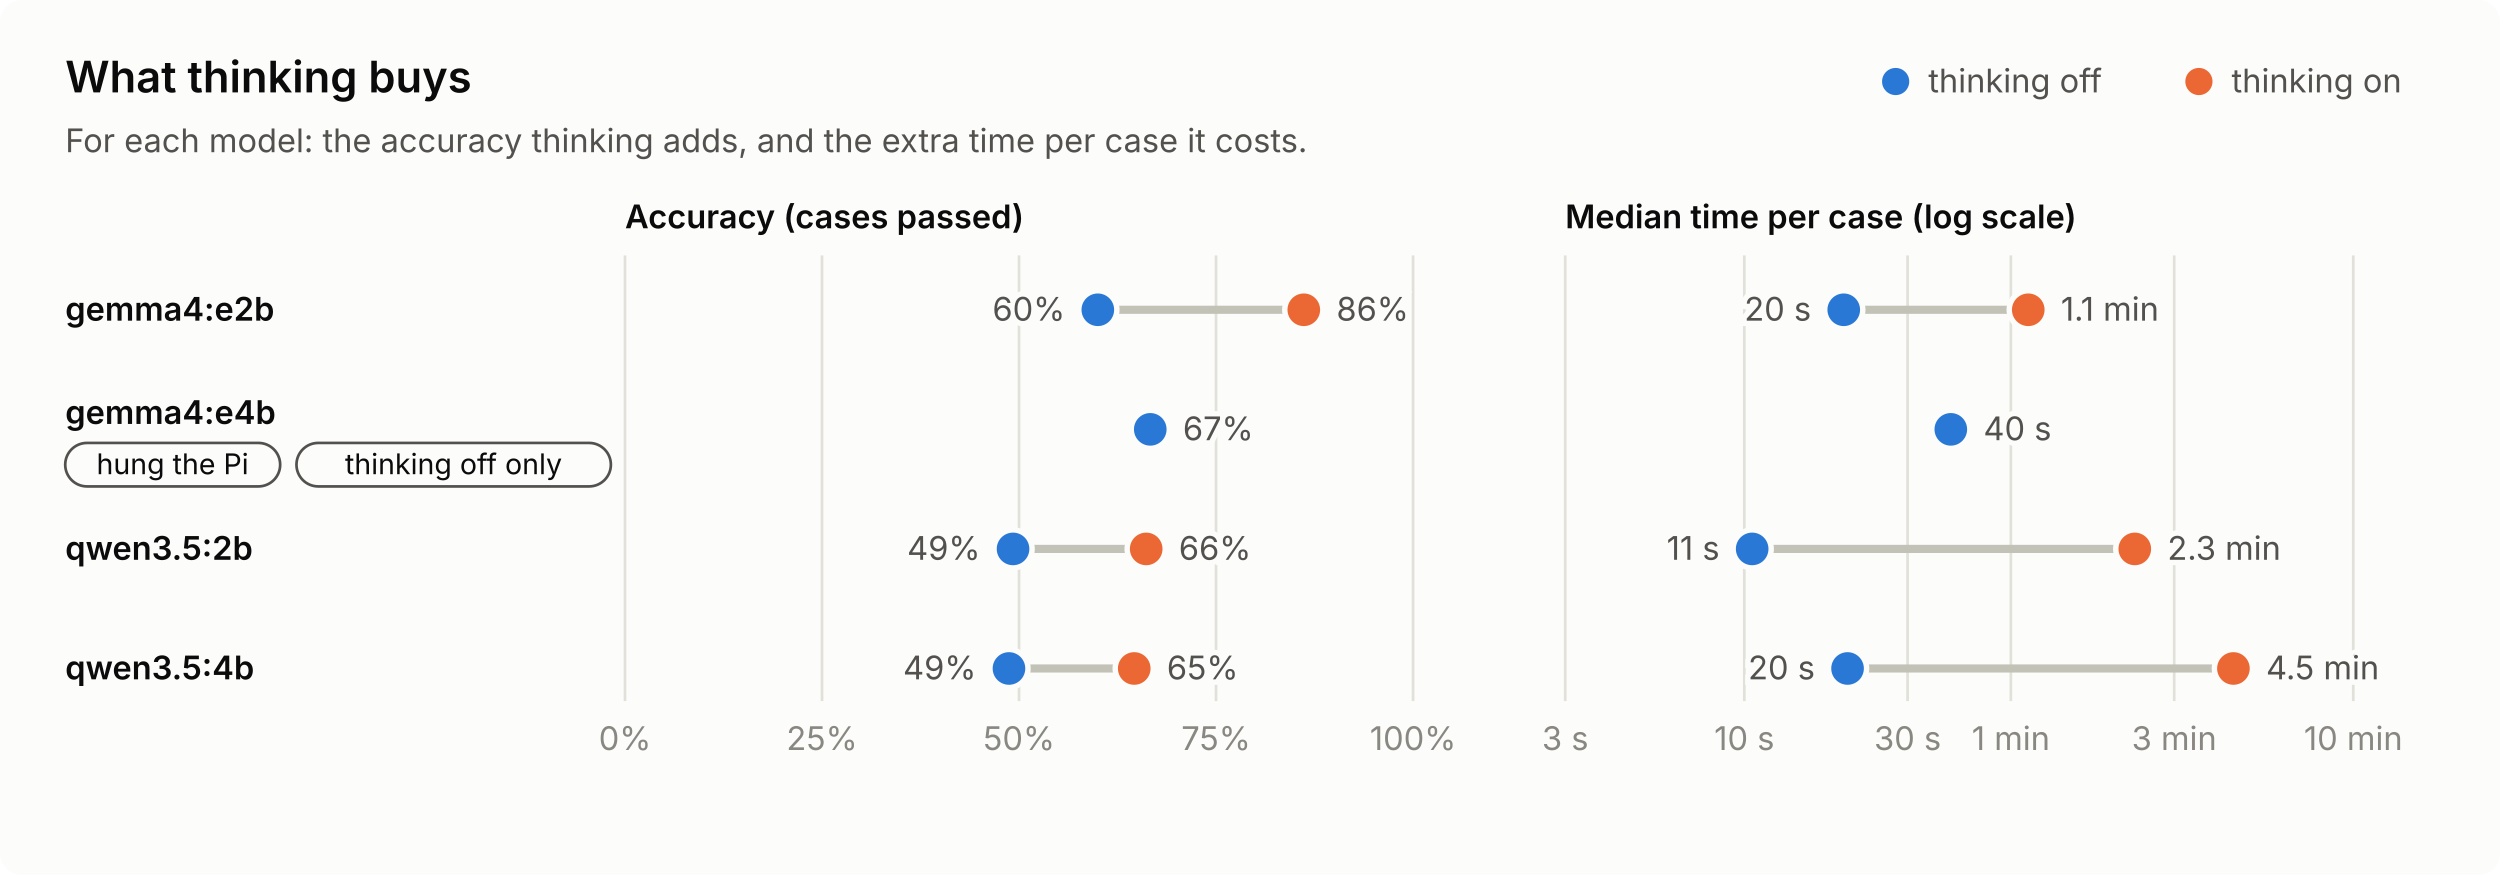
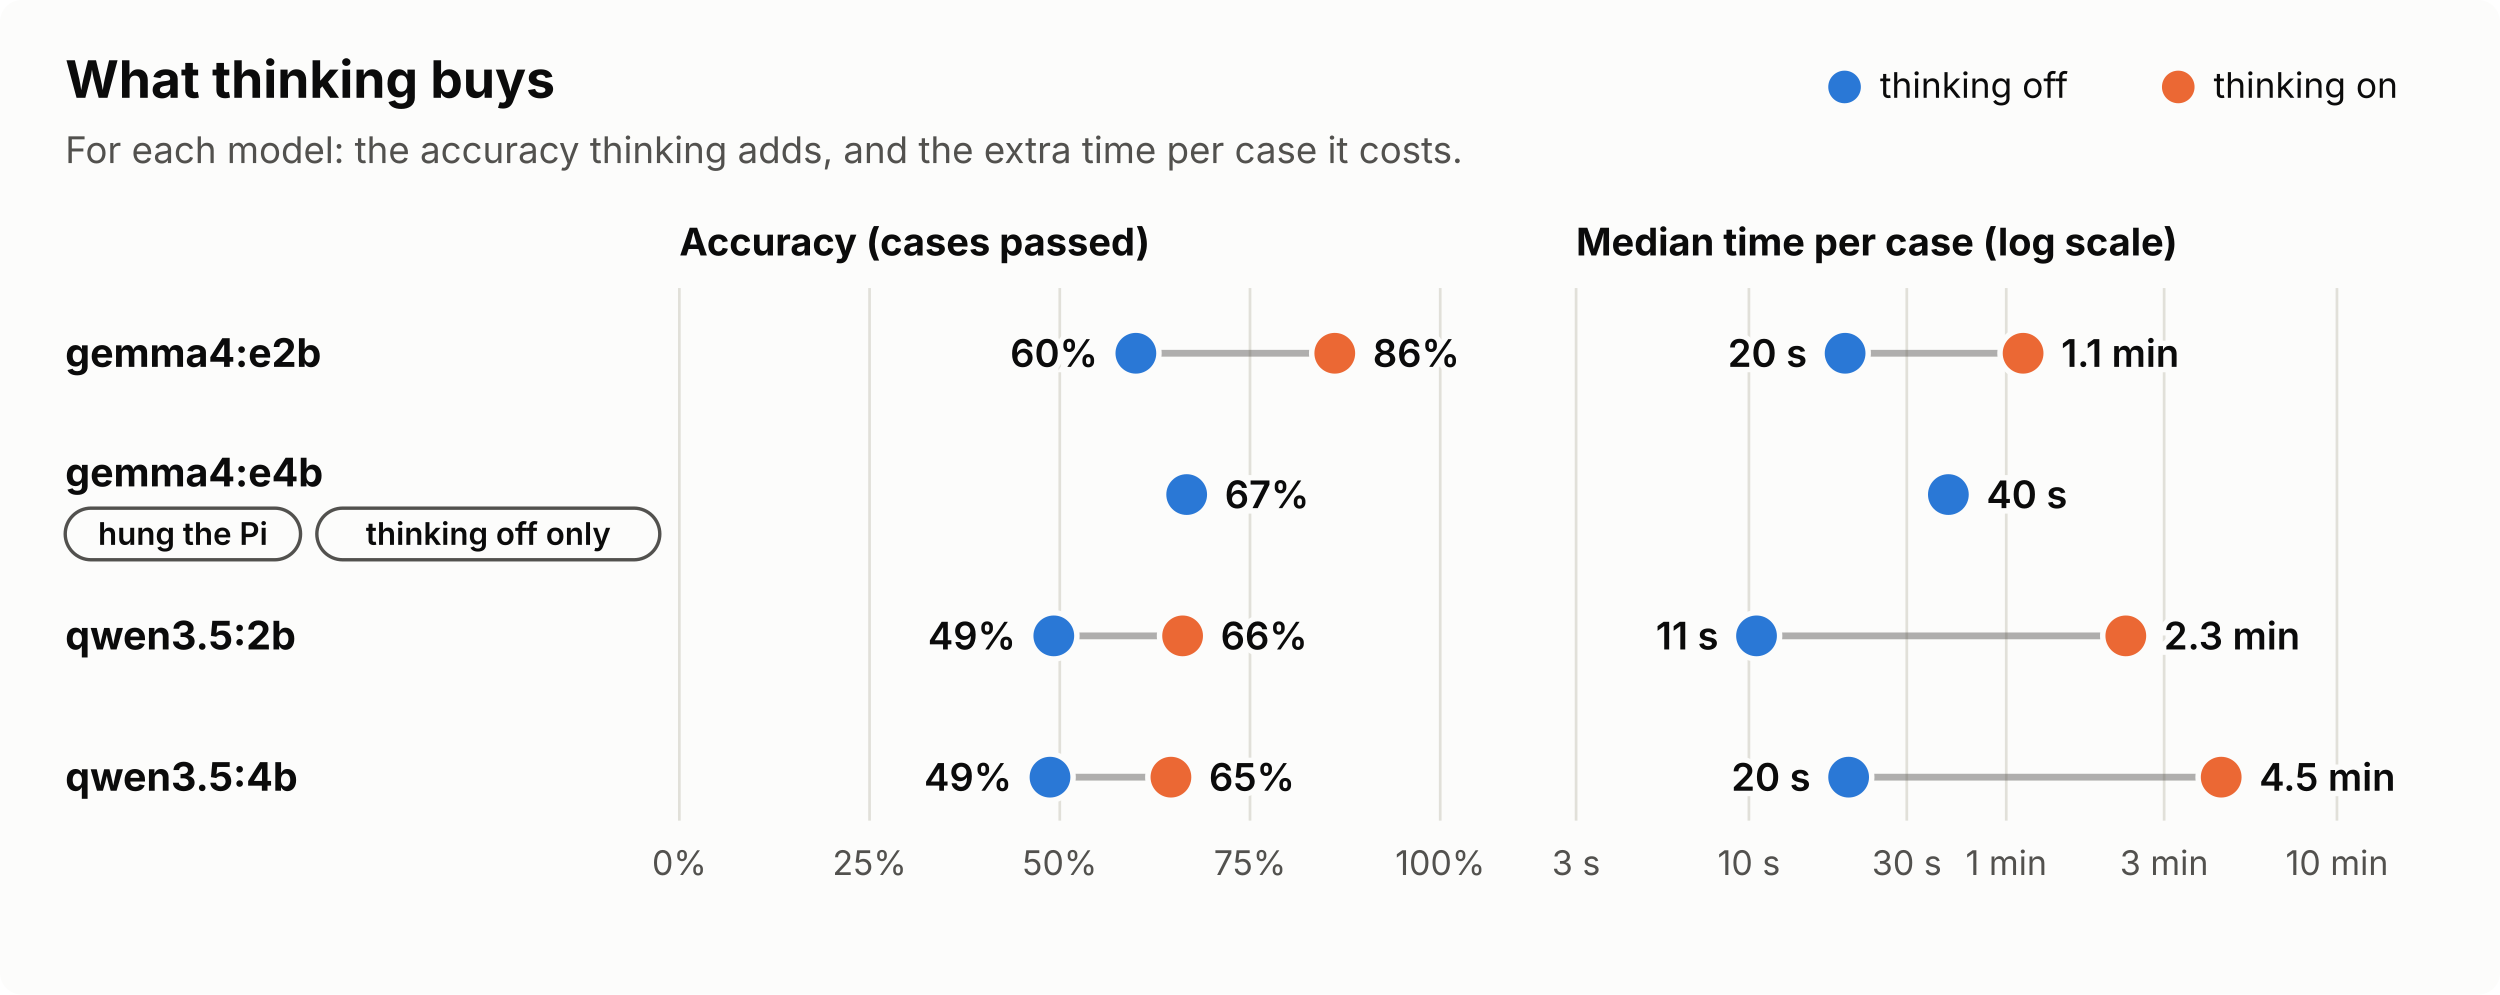
- <svg xmlns="http://www.w3.org/2000/svg" width="920" height="322" viewBox="0 0 920 322" role="img" aria-label="What thinking buys">
-   <rect width="920" height="322" rx="8" fill="#fcfcfb" />
-   <text x="24.0" y="34.0" font-size="16" font-weight="600" text-anchor="start" fill="#0b0b0b" font-family="system-ui, -apple-system, Segoe UI, sans-serif">What thinking buys</text>
-   <text x="24.0" y="56.0" font-size="12" font-weight="normal" text-anchor="start" fill="#52514e" font-family="system-ui, -apple-system, Segoe UI, sans-serif">For each model: the accuracy thinking adds, and the extra time per case it costs.</text>
-   <circle cx="697.6" cy="30.0" r="6" fill="#2a78d6" stroke="#fcfcfb" stroke-width="2" />
-   <text x="709.6" y="34.0" font-size="12" font-weight="normal" text-anchor="start" fill="#52514e" font-family="system-ui, -apple-system, Segoe UI, sans-serif">thinking off</text>
-   <circle cx="809.2" cy="30.0" r="6" fill="#eb6834" stroke="#fcfcfb" stroke-width="2" />
-   <text x="821.2" y="34.0" font-size="12" font-weight="normal" text-anchor="start" fill="#52514e" font-family="system-ui, -apple-system, Segoe UI, sans-serif">thinking on</text>
-   <text x="230.0" y="84.0" font-size="12" font-weight="600" text-anchor="start" fill="#0b0b0b" font-family="system-ui, -apple-system, Segoe UI, sans-serif">Accuracy (cases passed)</text>
-   <text x="576.0" y="84.0" font-size="12" font-weight="600" text-anchor="start" fill="#0b0b0b" font-family="system-ui, -apple-system, Segoe UI, sans-serif">Median time per case (log scale)</text>
-   <line x1="230.0" y1="94.0" x2="230.0" y2="258.0" stroke="#e1e0d9" stroke-width="1" />
-   <text x="230.0" y="276.0" font-size="12" font-weight="normal" text-anchor="middle" fill="#898781" font-family="system-ui, -apple-system, Segoe UI, sans-serif">0%</text>
-   <line x1="302.5" y1="94.0" x2="302.5" y2="258.0" stroke="#e1e0d9" stroke-width="1" />
-   <text x="302.5" y="276.0" font-size="12" font-weight="normal" text-anchor="middle" fill="#898781" font-family="system-ui, -apple-system, Segoe UI, sans-serif">25%</text>
-   <line x1="375.0" y1="94.0" x2="375.0" y2="258.0" stroke="#e1e0d9" stroke-width="1" />
-   <text x="375.0" y="276.0" font-size="12" font-weight="normal" text-anchor="middle" fill="#898781" font-family="system-ui, -apple-system, Segoe UI, sans-serif">50%</text>
-   <line x1="447.5" y1="94.0" x2="447.5" y2="258.0" stroke="#e1e0d9" stroke-width="1" />
-   <text x="447.5" y="276.0" font-size="12" font-weight="normal" text-anchor="middle" fill="#898781" font-family="system-ui, -apple-system, Segoe UI, sans-serif">75%</text>
-   <line x1="520.0" y1="94.0" x2="520.0" y2="258.0" stroke="#e1e0d9" stroke-width="1" />
-   <text x="520.0" y="276.0" font-size="12" font-weight="normal" text-anchor="middle" fill="#898781" font-family="system-ui, -apple-system, Segoe UI, sans-serif">100%</text>
-   <line x1="576.0" y1="94.0" x2="576.0" y2="258.0" stroke="#e1e0d9" stroke-width="1" />
-   <text x="576.0" y="276.0" font-size="12" font-weight="normal" text-anchor="middle" fill="#898781" font-family="system-ui, -apple-system, Segoe UI, sans-serif">3 s</text>
-   <line x1="641.9" y1="94.0" x2="641.9" y2="258.0" stroke="#e1e0d9" stroke-width="1" />
-   <text x="641.9" y="276.0" font-size="12" font-weight="normal" text-anchor="middle" fill="#898781" font-family="system-ui, -apple-system, Segoe UI, sans-serif">10 s</text>
-   <line x1="702.0" y1="94.0" x2="702.0" y2="258.0" stroke="#e1e0d9" stroke-width="1" />
-   <text x="702.0" y="276.0" font-size="12" font-weight="normal" text-anchor="middle" fill="#898781" font-family="system-ui, -apple-system, Segoe UI, sans-serif">30 s</text>
-   <line x1="740.0" y1="94.0" x2="740.0" y2="258.0" stroke="#e1e0d9" stroke-width="1" />
-   <text x="740.0" y="276.0" font-size="12" font-weight="normal" text-anchor="middle" fill="#898781" font-family="system-ui, -apple-system, Segoe UI, sans-serif">1 min</text>
-   <line x1="800.1" y1="94.0" x2="800.1" y2="258.0" stroke="#e1e0d9" stroke-width="1" />
-   <text x="800.1" y="276.0" font-size="12" font-weight="normal" text-anchor="middle" fill="#898781" font-family="system-ui, -apple-system, Segoe UI, sans-serif">3 min</text>
-   <line x1="866.0" y1="94.0" x2="866.0" y2="258.0" stroke="#e1e0d9" stroke-width="1" />
-   <text x="866.0" y="276.0" font-size="12" font-weight="normal" text-anchor="middle" fill="#898781" font-family="system-ui, -apple-system, Segoe UI, sans-serif">10 min</text>
-   <text x="24.0" y="118.0" font-size="12" font-weight="600" text-anchor="start" fill="#0b0b0b" font-family="system-ui, -apple-system, Segoe UI, sans-serif">gemma4:e2b</text>
-   <line x1="404.0" y1="114.0" x2="479.8" y2="114.0" stroke="#c3c2b7" stroke-width="3" />
-   <circle cx="404.0" cy="114.0" r="7" fill="#2a78d6" stroke="#fcfcfb" stroke-width="2" />
-   <circle cx="479.8" cy="114.0" r="7" fill="#eb6834" stroke="#fcfcfb" stroke-width="2" />
-   <text x="392.0" y="118.0" font-size="12" font-weight="normal" text-anchor="end" fill="#52514e" stroke="#fcfcfb" stroke-width="4" paint-order="stroke" font-family="system-ui, -apple-system, Segoe UI, sans-serif">60%</text>
-   <text x="491.8" y="118.0" font-size="12" font-weight="normal" text-anchor="start" fill="#52514e" stroke="#fcfcfb" stroke-width="4" paint-order="stroke" font-family="system-ui, -apple-system, Segoe UI, sans-serif">86%</text>
-   <line x1="678.5" y1="114.0" x2="746.4" y2="114.0" stroke="#c3c2b7" stroke-width="3" />
-   <circle cx="678.5" cy="114.0" r="7" fill="#2a78d6" stroke="#fcfcfb" stroke-width="2" />
-   <circle cx="746.4" cy="114.0" r="7" fill="#eb6834" stroke="#fcfcfb" stroke-width="2" />
-   <text x="666.5" y="118.0" font-size="12" font-weight="normal" text-anchor="end" fill="#52514e" stroke="#fcfcfb" stroke-width="4" paint-order="stroke" font-family="system-ui, -apple-system, Segoe UI, sans-serif">20 s</text>
-   <text x="758.4" y="118.0" font-size="12" font-weight="normal" text-anchor="start" fill="#52514e" stroke="#fcfcfb" stroke-width="4" paint-order="stroke" font-family="system-ui, -apple-system, Segoe UI, sans-serif">1.1 min</text>
-   <text x="24.0" y="156.0" font-size="12" font-weight="600" text-anchor="start" fill="#0b0b0b" font-family="system-ui, -apple-system, Segoe UI, sans-serif">gemma4:e4b</text>
-   <rect x="24.0" y="163.0" width="79.1" height="16" rx="8" fill="none" stroke="#52514e" stroke-width="1" />
-   <text x="63.5" y="174.5" font-size="10.5" font-weight="normal" text-anchor="middle" fill="#0b0b0b" font-family="system-ui, -apple-system, Segoe UI, sans-serif">hung the Pi</text>
-   <rect x="109.1" y="163.0" width="115.7" height="16" rx="8" fill="none" stroke="#52514e" stroke-width="1" />
-   <text x="166.9" y="174.5" font-size="10.5" font-weight="normal" text-anchor="middle" fill="#0b0b0b" font-family="system-ui, -apple-system, Segoe UI, sans-serif">thinking off only</text>
-   <circle cx="423.3" cy="158.0" r="7" fill="#2a78d6" stroke="#fcfcfb" stroke-width="2" />
-   <text x="435.3" y="162.0" font-size="12" font-weight="normal" text-anchor="start" fill="#52514e" stroke="#fcfcfb" stroke-width="4" paint-order="stroke" font-family="system-ui, -apple-system, Segoe UI, sans-serif">67%</text>
-   <circle cx="717.9" cy="158.0" r="7" fill="#2a78d6" stroke="#fcfcfb" stroke-width="2" />
-   <text x="729.9" y="162.0" font-size="12" font-weight="normal" text-anchor="start" fill="#52514e" stroke="#fcfcfb" stroke-width="4" paint-order="stroke" font-family="system-ui, -apple-system, Segoe UI, sans-serif">40 s</text>
-   <text x="24.0" y="206.0" font-size="12" font-weight="600" text-anchor="start" fill="#0b0b0b" font-family="system-ui, -apple-system, Segoe UI, sans-serif">qwen3.5:2b</text>
-   <line x1="372.8" y1="202.0" x2="421.8" y2="202.0" stroke="#c3c2b7" stroke-width="3" />
-   <circle cx="372.8" cy="202.0" r="7" fill="#2a78d6" stroke="#fcfcfb" stroke-width="2" />
-   <circle cx="421.8" cy="202.0" r="7" fill="#eb6834" stroke="#fcfcfb" stroke-width="2" />
-   <text x="360.8" y="206.0" font-size="12" font-weight="normal" text-anchor="end" fill="#52514e" stroke="#fcfcfb" stroke-width="4" paint-order="stroke" font-family="system-ui, -apple-system, Segoe UI, sans-serif">49%</text>
-   <text x="433.8" y="206.0" font-size="12" font-weight="normal" text-anchor="start" fill="#52514e" stroke="#fcfcfb" stroke-width="4" paint-order="stroke" font-family="system-ui, -apple-system, Segoe UI, sans-serif">66%</text>
-   <line x1="644.8" y1="202.0" x2="785.6" y2="202.0" stroke="#c3c2b7" stroke-width="3" />
-   <circle cx="644.8" cy="202.0" r="7" fill="#2a78d6" stroke="#fcfcfb" stroke-width="2" />
-   <circle cx="785.6" cy="202.0" r="7" fill="#eb6834" stroke="#fcfcfb" stroke-width="2" />
-   <text x="632.8" y="206.0" font-size="12" font-weight="normal" text-anchor="end" fill="#52514e" stroke="#fcfcfb" stroke-width="4" paint-order="stroke" font-family="system-ui, -apple-system, Segoe UI, sans-serif">11 s</text>
-   <text x="797.6" y="206.0" font-size="12" font-weight="normal" text-anchor="start" fill="#52514e" stroke="#fcfcfb" stroke-width="4" paint-order="stroke" font-family="system-ui, -apple-system, Segoe UI, sans-serif">2.3 min</text>
-   <text x="24.0" y="250.0" font-size="12" font-weight="600" text-anchor="start" fill="#0b0b0b" font-family="system-ui, -apple-system, Segoe UI, sans-serif">qwen3.5:4b</text>
-   <line x1="371.3" y1="246.0" x2="417.4" y2="246.0" stroke="#c3c2b7" stroke-width="3" />
-   <circle cx="371.3" cy="246.0" r="7" fill="#2a78d6" stroke="#fcfcfb" stroke-width="2" />
-   <circle cx="417.4" cy="246.0" r="7" fill="#eb6834" stroke="#fcfcfb" stroke-width="2" />
-   <text x="359.3" y="250.0" font-size="12" font-weight="normal" text-anchor="end" fill="#52514e" stroke="#fcfcfb" stroke-width="4" paint-order="stroke" font-family="system-ui, -apple-system, Segoe UI, sans-serif">49%</text>
-   <text x="429.4" y="250.0" font-size="12" font-weight="normal" text-anchor="start" fill="#52514e" stroke="#fcfcfb" stroke-width="4" paint-order="stroke" font-family="system-ui, -apple-system, Segoe UI, sans-serif">65%</text>
-   <line x1="679.9" y1="246.0" x2="821.9" y2="246.0" stroke="#c3c2b7" stroke-width="3" />
-   <circle cx="679.9" cy="246.0" r="7" fill="#2a78d6" stroke="#fcfcfb" stroke-width="2" />
-   <circle cx="821.9" cy="246.0" r="7" fill="#eb6834" stroke="#fcfcfb" stroke-width="2" />
-   <text x="667.9" y="250.0" font-size="12" font-weight="normal" text-anchor="end" fill="#52514e" stroke="#fcfcfb" stroke-width="4" paint-order="stroke" font-family="system-ui, -apple-system, Segoe UI, sans-serif">20 s</text>
-   <text x="833.9" y="250.0" font-size="12" font-weight="normal" text-anchor="start" fill="#52514e" stroke="#fcfcfb" stroke-width="4" paint-order="stroke" font-family="system-ui, -apple-system, Segoe UI, sans-serif">4.5 min</text>
+ <svg xmlns="http://www.w3.org/2000/svg" width="920" height="366" viewBox="0 0 920 366" role="img" aria-label="What thinking buys">
+   <rect width="920" height="366" rx="8" fill="#fcfcfb" />
+   <text x="24.0" y="36.0" font-size="19" font-weight="700" text-anchor="start" fill="#0b0b0b" font-family="system-ui, -apple-system, Segoe UI, sans-serif">What thinking buys</text>
+   <text x="24.0" y="60.0" font-size="13.5" font-weight="normal" text-anchor="start" fill="#52514e" font-family="system-ui, -apple-system, Segoe UI, sans-serif">For each model: the accuracy thinking adds, and the extra time per case it costs.</text>
+   <circle cx="678.8" cy="32.0" r="7" fill="#2a78d6" stroke="#fcfcfb" stroke-width="2" />
+   <text x="691.8" y="36.0" font-size="13" font-weight="normal" text-anchor="start" fill="#0b0b0b" font-family="system-ui, -apple-system, Segoe UI, sans-serif">thinking off</text>
+   <circle cx="801.6" cy="32.0" r="7" fill="#eb6834" stroke="#fcfcfb" stroke-width="2" />
+   <text x="814.6" y="36.0" font-size="13" font-weight="normal" text-anchor="start" fill="#0b0b0b" font-family="system-ui, -apple-system, Segoe UI, sans-serif">thinking on</text>
+   <text x="250.0" y="94.0" font-size="14" font-weight="700" text-anchor="start" fill="#0b0b0b" font-family="system-ui, -apple-system, Segoe UI, sans-serif">Accuracy (cases passed)</text>
+   <text x="580.0" y="94.0" font-size="14" font-weight="700" text-anchor="start" fill="#0b0b0b" font-family="system-ui, -apple-system, Segoe UI, sans-serif">Median time per case (log scale)</text>
+   <line x1="250.0" y1="106.0" x2="250.0" y2="302.0" stroke="#e1e0d9" stroke-width="1" />
+   <text x="250.0" y="322.0" font-size="12.5" font-weight="normal" text-anchor="middle" fill="#52514e" font-family="system-ui, -apple-system, Segoe UI, sans-serif">0%</text>
+   <line x1="320.0" y1="106.0" x2="320.0" y2="302.0" stroke="#e1e0d9" stroke-width="1" />
+   <text x="320.0" y="322.0" font-size="12.5" font-weight="normal" text-anchor="middle" fill="#52514e" font-family="system-ui, -apple-system, Segoe UI, sans-serif">25%</text>
+   <line x1="390.0" y1="106.0" x2="390.0" y2="302.0" stroke="#e1e0d9" stroke-width="1" />
+   <text x="390.0" y="322.0" font-size="12.5" font-weight="normal" text-anchor="middle" fill="#52514e" font-family="system-ui, -apple-system, Segoe UI, sans-serif">50%</text>
+   <line x1="460.0" y1="106.0" x2="460.0" y2="302.0" stroke="#e1e0d9" stroke-width="1" />
+   <text x="460.0" y="322.0" font-size="12.5" font-weight="normal" text-anchor="middle" fill="#52514e" font-family="system-ui, -apple-system, Segoe UI, sans-serif">75%</text>
+   <line x1="530.0" y1="106.0" x2="530.0" y2="302.0" stroke="#e1e0d9" stroke-width="1" />
+   <text x="530.0" y="322.0" font-size="12.5" font-weight="normal" text-anchor="middle" fill="#52514e" font-family="system-ui, -apple-system, Segoe UI, sans-serif">100%</text>
+   <line x1="580.0" y1="106.0" x2="580.0" y2="302.0" stroke="#e1e0d9" stroke-width="1" />
+   <text x="580.0" y="322.0" font-size="12.5" font-weight="normal" text-anchor="middle" fill="#52514e" font-family="system-ui, -apple-system, Segoe UI, sans-serif">3 s</text>
+   <line x1="643.6" y1="106.0" x2="643.6" y2="302.0" stroke="#e1e0d9" stroke-width="1" />
+   <text x="643.6" y="322.0" font-size="12.5" font-weight="normal" text-anchor="middle" fill="#52514e" font-family="system-ui, -apple-system, Segoe UI, sans-serif">10 s</text>
+   <line x1="701.7" y1="106.0" x2="701.7" y2="302.0" stroke="#e1e0d9" stroke-width="1" />
+   <text x="701.7" y="322.0" font-size="12.5" font-weight="normal" text-anchor="middle" fill="#52514e" font-family="system-ui, -apple-system, Segoe UI, sans-serif">30 s</text>
+   <line x1="738.3" y1="106.0" x2="738.3" y2="302.0" stroke="#e1e0d9" stroke-width="1" />
+   <text x="738.3" y="322.0" font-size="12.5" font-weight="normal" text-anchor="middle" fill="#52514e" font-family="system-ui, -apple-system, Segoe UI, sans-serif">1 min</text>
+   <line x1="796.4" y1="106.0" x2="796.4" y2="302.0" stroke="#e1e0d9" stroke-width="1" />
+   <text x="796.4" y="322.0" font-size="12.5" font-weight="normal" text-anchor="middle" fill="#52514e" font-family="system-ui, -apple-system, Segoe UI, sans-serif">3 min</text>
+   <line x1="860.0" y1="106.0" x2="860.0" y2="302.0" stroke="#e1e0d9" stroke-width="1" />
+   <text x="860.0" y="322.0" font-size="12.5" font-weight="normal" text-anchor="middle" fill="#52514e" font-family="system-ui, -apple-system, Segoe UI, sans-serif">10 min</text>
+   <text x="24.0" y="135.0" font-size="14.5" font-weight="700" text-anchor="start" fill="#0b0b0b" font-family="system-ui, -apple-system, Segoe UI, sans-serif">gemma4:e2b</text>
+   <line x1="418.0" y1="130.0" x2="491.2" y2="130.0" stroke="#52514e" stroke-width="2.5" stroke-opacity="0.45" />
+   <circle cx="418.0" cy="130.0" r="8.5" fill="#2a78d6" stroke="#fcfcfb" stroke-width="2" />
+   <circle cx="491.2" cy="130.0" r="8.5" fill="#eb6834" stroke="#fcfcfb" stroke-width="2" />
+   <text x="404.0" y="135.0" font-size="14" font-weight="600" text-anchor="end" fill="#0b0b0b" stroke="#fcfcfb" stroke-width="4" paint-order="stroke" font-family="system-ui, -apple-system, Segoe UI, sans-serif">60%</text>
+   <text x="505.2" y="135.0" font-size="14" font-weight="600" text-anchor="start" fill="#0b0b0b" stroke="#fcfcfb" stroke-width="4" paint-order="stroke" font-family="system-ui, -apple-system, Segoe UI, sans-serif">86%</text>
+   <line x1="679.0" y1="130.0" x2="744.5" y2="130.0" stroke="#52514e" stroke-width="2.5" stroke-opacity="0.45" />
+   <circle cx="679.0" cy="130.0" r="8.5" fill="#2a78d6" stroke="#fcfcfb" stroke-width="2" />
+   <circle cx="744.5" cy="130.0" r="8.5" fill="#eb6834" stroke="#fcfcfb" stroke-width="2" />
+   <text x="665.0" y="135.0" font-size="14" font-weight="600" text-anchor="end" fill="#0b0b0b" stroke="#fcfcfb" stroke-width="4" paint-order="stroke" font-family="system-ui, -apple-system, Segoe UI, sans-serif">20 s</text>
+   <text x="758.5" y="135.0" font-size="14" font-weight="600" text-anchor="start" fill="#0b0b0b" stroke="#fcfcfb" stroke-width="4" paint-order="stroke" font-family="system-ui, -apple-system, Segoe UI, sans-serif">1.1 min</text>
+   <text x="24.0" y="179.0" font-size="14.5" font-weight="700" text-anchor="start" fill="#0b0b0b" font-family="system-ui, -apple-system, Segoe UI, sans-serif">gemma4:e4b</text>
+   <rect x="24.0" y="187.0" width="86.6" height="19" rx="9.5" fill="none" stroke="#52514e" stroke-width="1.25" />
+   <text x="67.3" y="200.5" font-size="11.5" font-weight="600" text-anchor="middle" fill="#0b0b0b" font-family="system-ui, -apple-system, Segoe UI, sans-serif">hung the Pi</text>
+   <rect x="116.6" y="187.0" width="126.2" height="19" rx="9.5" fill="none" stroke="#52514e" stroke-width="1.25" />
+   <text x="179.7" y="200.5" font-size="11.5" font-weight="600" text-anchor="middle" fill="#0b0b0b" font-family="system-ui, -apple-system, Segoe UI, sans-serif">thinking off only</text>
+   <circle cx="436.7" cy="182.0" r="8.5" fill="#2a78d6" stroke="#fcfcfb" stroke-width="2" />
+   <text x="450.7" y="187.0" font-size="14" font-weight="600" text-anchor="start" fill="#0b0b0b" stroke="#fcfcfb" stroke-width="4" paint-order="stroke" font-family="system-ui, -apple-system, Segoe UI, sans-serif">67%</text>
+   <circle cx="717.0" cy="182.0" r="8.5" fill="#2a78d6" stroke="#fcfcfb" stroke-width="2" />
+   <text x="731.0" y="187.0" font-size="14" font-weight="600" text-anchor="start" fill="#0b0b0b" stroke="#fcfcfb" stroke-width="4" paint-order="stroke" font-family="system-ui, -apple-system, Segoe UI, sans-serif">40 s</text>
+   <text x="24.0" y="239.0" font-size="14.5" font-weight="700" text-anchor="start" fill="#0b0b0b" font-family="system-ui, -apple-system, Segoe UI, sans-serif">qwen3.5:2b</text>
+   <line x1="387.8" y1="234.0" x2="435.2" y2="234.0" stroke="#52514e" stroke-width="2.5" stroke-opacity="0.45" />
+   <circle cx="387.8" cy="234.0" r="8.5" fill="#2a78d6" stroke="#fcfcfb" stroke-width="2" />
+   <circle cx="435.2" cy="234.0" r="8.5" fill="#eb6834" stroke="#fcfcfb" stroke-width="2" />
+   <text x="373.8" y="239.0" font-size="14" font-weight="600" text-anchor="end" fill="#0b0b0b" stroke="#fcfcfb" stroke-width="4" paint-order="stroke" font-family="system-ui, -apple-system, Segoe UI, sans-serif">49%</text>
+   <text x="449.2" y="239.0" font-size="14" font-weight="600" text-anchor="start" fill="#0b0b0b" stroke="#fcfcfb" stroke-width="4" paint-order="stroke" font-family="system-ui, -apple-system, Segoe UI, sans-serif">66%</text>
+   <line x1="646.4" y1="234.0" x2="782.3" y2="234.0" stroke="#52514e" stroke-width="2.5" stroke-opacity="0.45" />
+   <circle cx="646.4" cy="234.0" r="8.5" fill="#2a78d6" stroke="#fcfcfb" stroke-width="2" />
+   <circle cx="782.3" cy="234.0" r="8.5" fill="#eb6834" stroke="#fcfcfb" stroke-width="2" />
+   <text x="632.4" y="239.0" font-size="14" font-weight="600" text-anchor="end" fill="#0b0b0b" stroke="#fcfcfb" stroke-width="4" paint-order="stroke" font-family="system-ui, -apple-system, Segoe UI, sans-serif">11 s</text>
+   <text x="796.3" y="239.0" font-size="14" font-weight="600" text-anchor="start" fill="#0b0b0b" stroke="#fcfcfb" stroke-width="4" paint-order="stroke" font-family="system-ui, -apple-system, Segoe UI, sans-serif">2.3 min</text>
+   <text x="24.0" y="291.0" font-size="14.5" font-weight="700" text-anchor="start" fill="#0b0b0b" font-family="system-ui, -apple-system, Segoe UI, sans-serif">qwen3.5:4b</text>
+   <line x1="386.4" y1="286.0" x2="430.9" y2="286.0" stroke="#52514e" stroke-width="2.5" stroke-opacity="0.45" />
+   <circle cx="386.4" cy="286.0" r="8.5" fill="#2a78d6" stroke="#fcfcfb" stroke-width="2" />
+   <circle cx="430.9" cy="286.0" r="8.5" fill="#eb6834" stroke="#fcfcfb" stroke-width="2" />
+   <text x="372.4" y="291.0" font-size="14" font-weight="600" text-anchor="end" fill="#0b0b0b" stroke="#fcfcfb" stroke-width="4" paint-order="stroke" font-family="system-ui, -apple-system, Segoe UI, sans-serif">49%</text>
+   <text x="444.9" y="291.0" font-size="14" font-weight="600" text-anchor="start" fill="#0b0b0b" stroke="#fcfcfb" stroke-width="4" paint-order="stroke" font-family="system-ui, -apple-system, Segoe UI, sans-serif">65%</text>
+   <line x1="680.3" y1="286.0" x2="817.4" y2="286.0" stroke="#52514e" stroke-width="2.5" stroke-opacity="0.45" />
+   <circle cx="680.3" cy="286.0" r="8.5" fill="#2a78d6" stroke="#fcfcfb" stroke-width="2" />
+   <circle cx="817.4" cy="286.0" r="8.5" fill="#eb6834" stroke="#fcfcfb" stroke-width="2" />
+   <text x="666.3" y="291.0" font-size="14" font-weight="600" text-anchor="end" fill="#0b0b0b" stroke="#fcfcfb" stroke-width="4" paint-order="stroke" font-family="system-ui, -apple-system, Segoe UI, sans-serif">20 s</text>
+   <text x="831.4" y="291.0" font-size="14" font-weight="600" text-anchor="start" fill="#0b0b0b" stroke="#fcfcfb" stroke-width="4" paint-order="stroke" font-family="system-ui, -apple-system, Segoe UI, sans-serif">4.5 min</text>
</svg>
